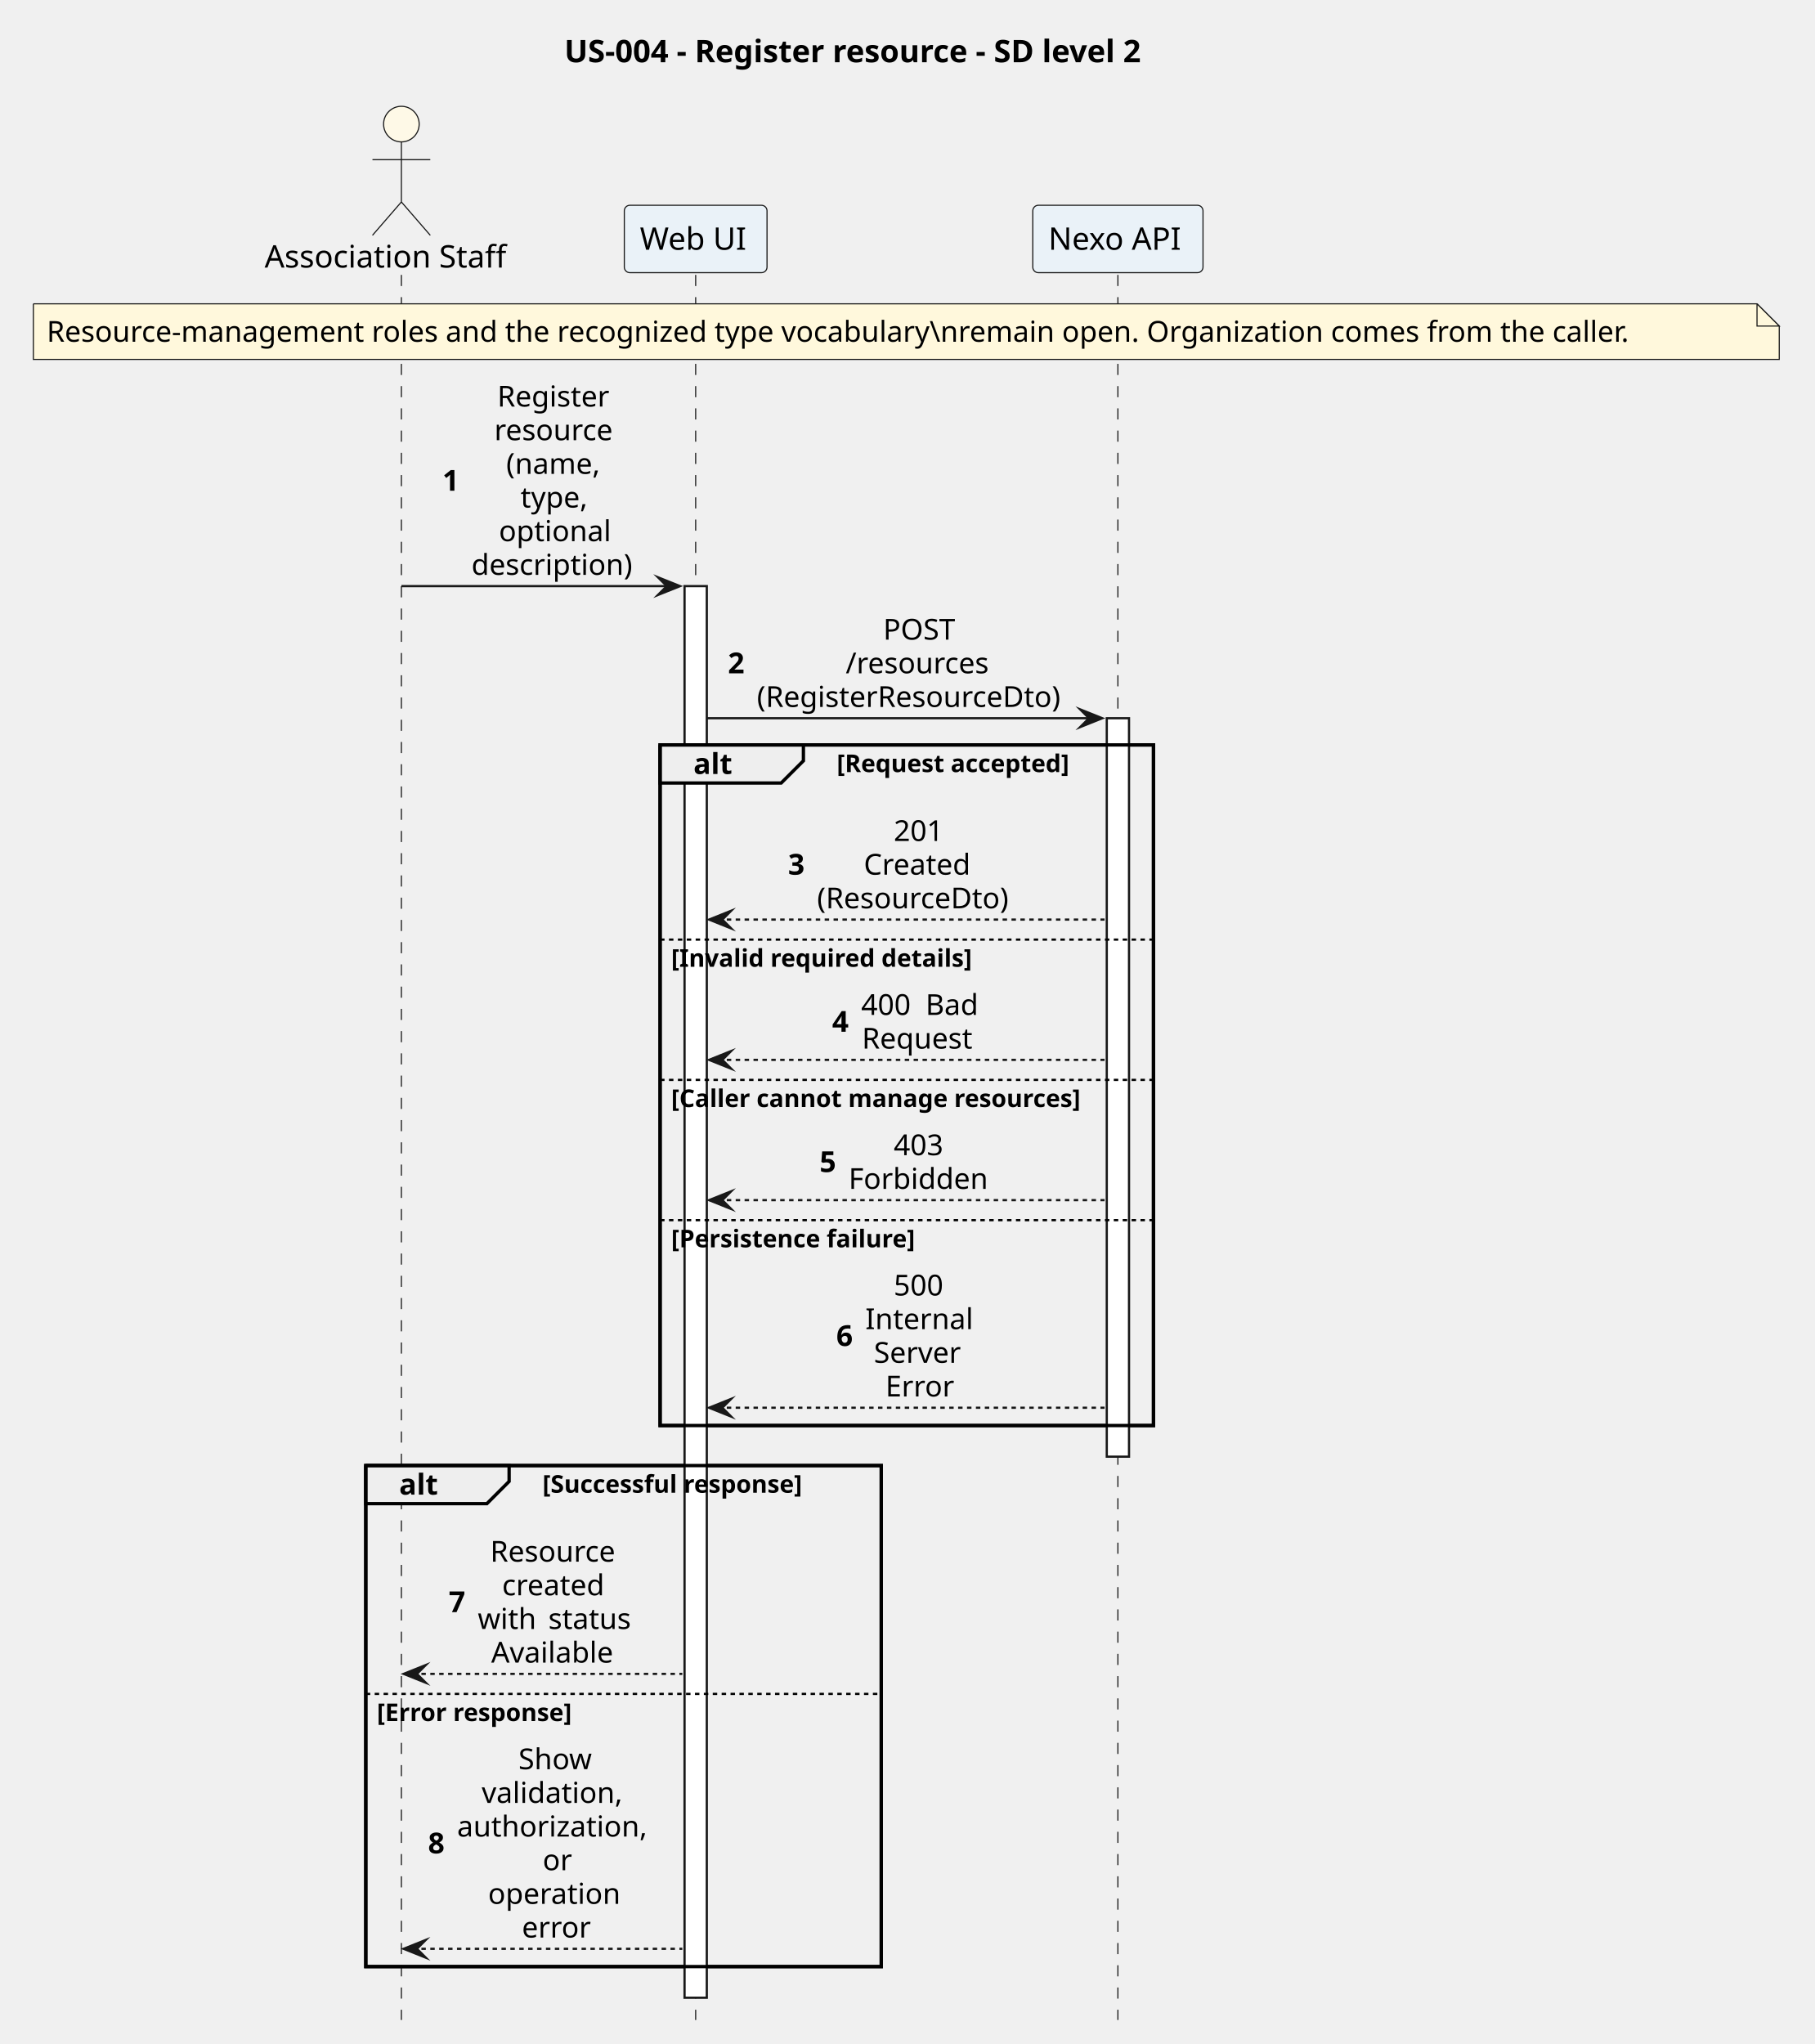
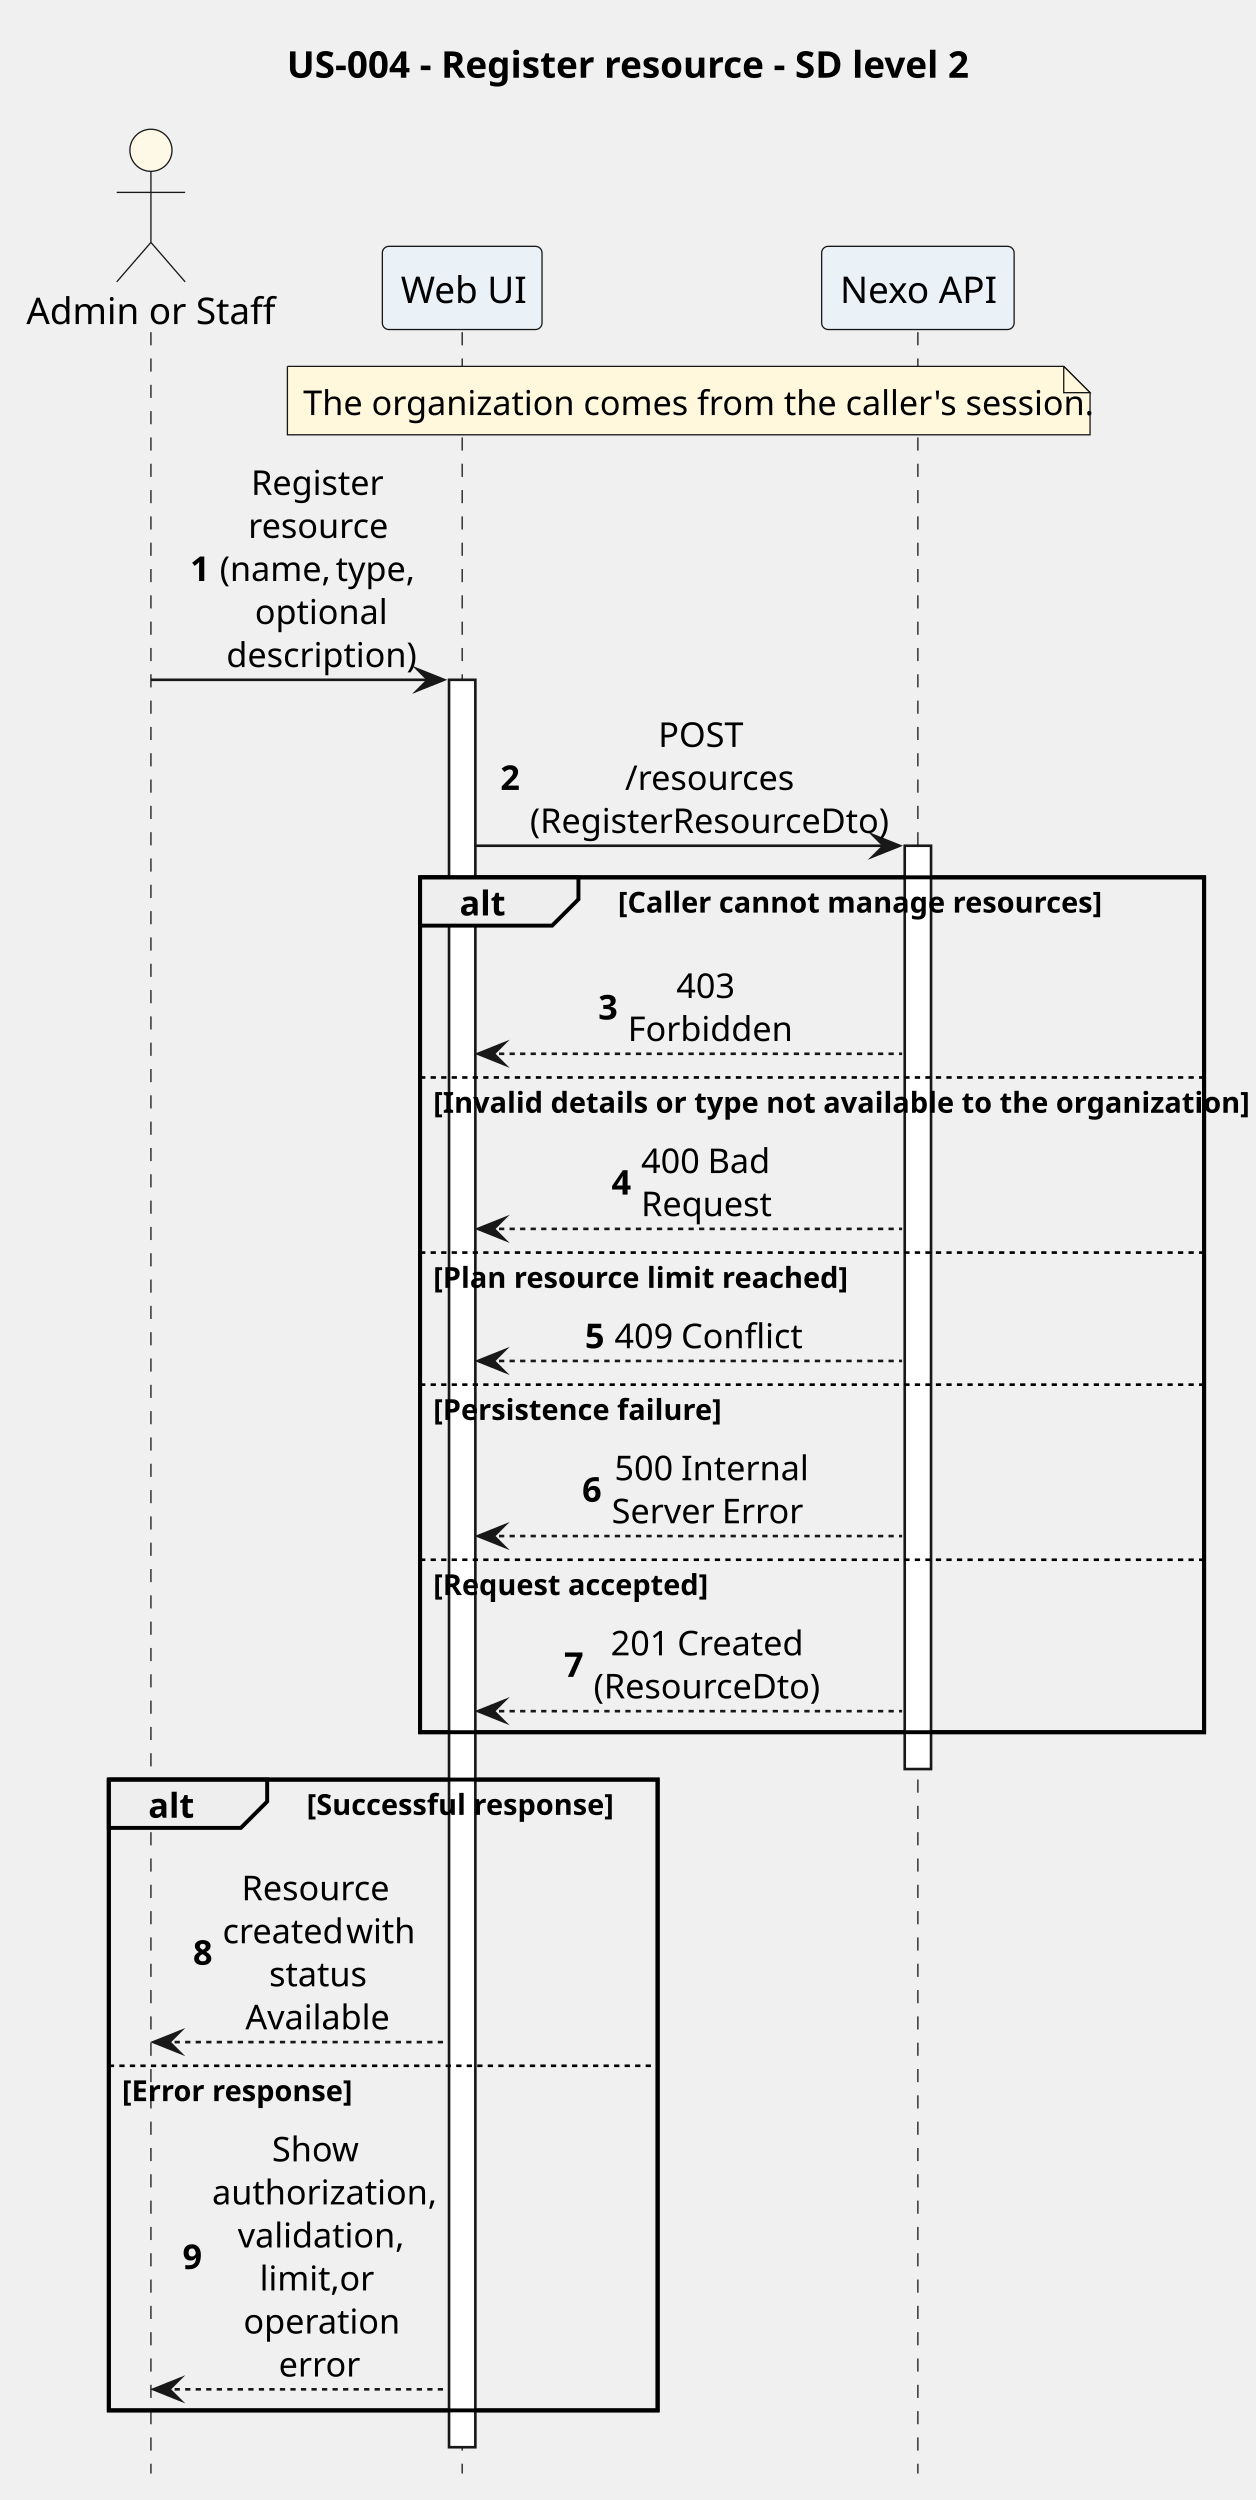
- <svg xmlns="http://www.w3.org/2000/svg" version="1.1" data-diagram-type="SEQUENCE" style="width:816px;height:919px;background:#FFFFFF;" width="816px" height="919px" viewBox="0 0 816 919" zoomAndPan="magnify" preserveAspectRatio="none" contentStyleType="text/css">
+ <svg xmlns="http://www.w3.org/2000/svg" version="1.1" data-diagram-type="SEQUENCE" style="width:477px;height:950px;background:#FFFFFF;" width="477px" height="950px" viewBox="0 0 477 950" zoomAndPan="magnify" preserveAspectRatio="none" contentStyleType="text/css">
  <defs />
  <g font-family="sans-serif" lengthAdjust="spacing">
    <g class="title" data-source-line="1">
-       <text x="253.755" y="27.995" fill="#000" font-size="14" textLength="306.92" font-weight="700">US-004 - Register resource - SD level 2</text>
+       <text x="109.003" y="29.533" fill="#000" font-size="14" textLength="257.558" font-weight="700">US-004 - Register resource - SD level 2</text>
    </g>
-     <rect x="296.792" y="334.922" width="221.844" height="306.008" fill="none" style="stroke:#000;stroke-width:1.5;" />
-     <rect x="164.471" y="658.93" width="231.767" height="225.266" fill="none" style="stroke:#000;stroke-width:1.5;" />
+     <rect x="159.632" y="333.383" width="297.931" height="324.859" fill="none" style="stroke:#000;stroke-width:1.5;" />
+     <rect x="41.352" y="676.242" width="208.545" height="239.703" fill="none" style="stroke:#000;stroke-width:1.5;" />
    <g>
-       <rect x="176.971" y="123.594" width="8" height="784.602" fill="#000" fill-opacity="0" />
-       <line x1="180.471" y1="123.594" x2="180.471" y2="908.195" style="stroke:#181818;stroke-width:0.5;stroke-dasharray:5,5;" />
+       <rect x="53.852" y="126.219" width="8" height="813.727" fill="#000" fill-opacity="0" />
+       <line x1="57.352" y1="126.219" x2="57.352" y2="939.945" style="stroke:#181818;stroke-width:0.5;stroke-dasharray:5,5;" />
    </g>
    <g>
-       <rect x="309.292" y="123.594" width="8" height="784.602" fill="#000" fill-opacity="0" />
-       <line x1="312.792" y1="123.594" x2="312.792" y2="908.195" style="stroke:#181818;stroke-width:0.5;stroke-dasharray:5,5;" />
+       <rect x="172.132" y="126.219" width="8" height="813.727" fill="#000" fill-opacity="0" />
+       <line x1="175.632" y1="126.219" x2="175.632" y2="939.945" style="stroke:#181818;stroke-width:0.5;stroke-dasharray:5,5;" />
    </g>
    <g>
-       <rect x="307.792" y="263.523" width="10" height="634.672" fill="#FFF" style="stroke:#181818;stroke-width:1;" />
+       <rect x="170.632" y="258.328" width="10" height="671.617" fill="#FFF" style="stroke:#181818;stroke-width:1;" />
    </g>
    <g>
-       <rect x="499.137" y="123.594" width="8" height="784.602" fill="#000" fill-opacity="0" />
-       <line x1="502.637" y1="123.594" x2="502.637" y2="908.195" style="stroke:#181818;stroke-width:0.5;stroke-dasharray:5,5;" />
+       <rect x="345.295" y="126.219" width="8" height="813.727" fill="#000" fill-opacity="0" />
+       <line x1="348.795" y1="126.219" x2="348.795" y2="939.945" style="stroke:#181818;stroke-width:0.5;stroke-dasharray:5,5;" />
    </g>
    <g>
-       <rect x="497.637" y="322.922" width="10" height="332.008" fill="#FFF" style="stroke:#181818;stroke-width:1;" />
+       <rect x="343.795" y="321.383" width="10" height="350.859" fill="#FFF" style="stroke:#181818;stroke-width:1;" />
    </g>
-     <text x="118.982" y="120.292" fill="#000" font-size="14" textLength="116.977">Association Staff</text>
-     <ellipse cx="180.471" cy="55.797" rx="8" ry="8" fill="#FEF9E7" style="stroke:#181818;stroke-width:0.5;" />
-     <path d="M180.471,63.797 L180.471,90.797 M167.471,71.797 L193.471,71.797 M180.471,90.797 L167.471,105.797 M180.471,90.797 L193.471,105.797" style="stroke:#181818;stroke-width:0.5;" fill="none" />
-     <rect x="280.708" y="92.297" width="64.169" height="30.297" fill="#EAF2F8" style="stroke:#181818;stroke-width:0.5;" rx="2.5" ry="2.5" />
-     <text x="287.708" y="112.292" fill="#000" font-size="14" textLength="50.169">Web UI</text>
-     <rect x="464.369" y="92.297" width="76.535" height="30.297" fill="#EAF2F8" style="stroke:#181818;stroke-width:0.5;" rx="2.5" ry="2.5" />
-     <text x="471.369" y="112.292" fill="#000" font-size="14" textLength="62.535">Nexo API</text>
-     <path d="M15,136.594 L15,161.594 L800,161.594 L800,146.594 L790,136.594 L15,136.594" style="stroke:#181818;stroke-width:0.5;" fill="#FFF8DC" />
-     <path d="M790,136.594 L790,146.594 L800,146.594 L790,136.594" style="stroke:#181818;stroke-width:0.5;" fill="#FFF8DC" />
-     <text x="21" y="153.661" fill="#000" font-size="13" textLength="764.429">Resource-management roles and the recognized type vocabulary\nremain open. Organization comes from the caller.</text>
-     <polygon points="295.792,259.523,305.792,263.523,295.792,267.523,299.792,263.523" fill="#181818" style="stroke:#181818;stroke-width:1;stroke-linejoin:miter;stroke-miterlimit:10;" />
-     <line x1="180.471" y1="263.523" x2="301.792" y2="263.523" style="stroke:#181818;stroke-width:1;" />
-     <text x="198.933" y="220.625" fill="#000" font-size="13" font-weight="700">1</text>
-     <text x="223.601" y="182.793" fill="#000" font-size="13" textLength="54.107">Register</text>
-     <text x="222.255" y="197.926" fill="#000" font-size="13" textLength="56.799">resource</text>
-     <text x="227.619" y="213.059" fill="#000" font-size="13" textLength="46.071">(name,</text>
-     <text x="234.068" y="228.192" fill="#000" font-size="13" textLength="33.173">type,</text>
-     <text x="224.312" y="243.325" fill="#000" font-size="13" textLength="52.686">optional</text>
-     <text x="211.978" y="258.458" fill="#000" font-size="13" textLength="77.353">description)</text>
-     <polygon points="485.637,318.922,495.637,322.922,485.637,326.922,489.637,322.922" fill="#181818" style="stroke:#181818;stroke-width:1;stroke-linejoin:miter;stroke-miterlimit:10;" />
-     <line x1="317.792" y1="322.922" x2="491.637" y2="322.922" style="stroke:#181818;stroke-width:1;" />
-     <text x="327.292" y="302.723" fill="#000" font-size="13" font-weight="700">2</text>
-     <text x="397.105" y="287.59" fill="#000" font-size="13" textLength="34.265">POST</text>
-     <text x="380.261" y="302.723" fill="#000" font-size="13" textLength="67.952">/resources</text>
-     <text x="340.338" y="317.856" fill="#000" font-size="13" textLength="147.799">(RegisterResourceDto)</text>
-     <path d="M296.792,334.922 L361.235,334.922 L361.235,342.055 L351.235,352.055 L296.792,352.055 L296.792,334.922" style="stroke:#000;stroke-width:1.5;" fill="#EEE" />
-     <rect x="296.792" y="334.922" width="221.844" height="306.008" fill="none" style="stroke:#000;stroke-width:1.5;" />
-     <text x="311.792" y="347.989" fill="#000" font-size="13" textLength="19.443" font-weight="700">alt</text>
-     <text x="376.235" y="347.132" fill="#000" font-size="11" textLength="121.177" font-weight="700">[Request accepted]</text>
-     <polygon points="328.792,409.453,318.792,413.453,328.792,417.453,324.792,413.453" fill="#181818" style="stroke:#181818;stroke-width:1;stroke-linejoin:miter;stroke-miterlimit:10;" />
-     <line x1="322.792" y1="413.453" x2="496.637" y2="413.453" style="stroke:#181818;stroke-width:1;stroke-dasharray:2,2;" />
-     <text x="354.346" y="393.254" fill="#000" font-size="13" font-weight="700">3</text>
-     <text x="401.831" y="378.122" fill="#000" font-size="13" textLength="24.813">201</text>
-     <text x="388.371" y="393.254" fill="#000" font-size="13" textLength="51.733">Created</text>
-     <text x="367.392" y="408.387" fill="#000" font-size="13" textLength="93.691">(ResourceDto)</text>
-     <line x1="296.792" y1="422.453" x2="518.637" y2="422.453" style="stroke:#000;stroke-width:1;stroke-dasharray:2,2;" />
-     <text x="301.792" y="434.664" fill="#000" font-size="11" textLength="154.87" font-weight="700">[Invalid required details]</text>
-     <polygon points="328.792,472.523,318.792,476.523,328.792,480.523,324.792,476.523" fill="#181818" style="stroke:#181818;stroke-width:1;stroke-linejoin:miter;stroke-miterlimit:10;" />
-     <line x1="322.792" y1="476.523" x2="496.637" y2="476.523" style="stroke:#181818;stroke-width:1;stroke-dasharray:2,2;" />
-     <text x="374.151" y="463.891" fill="#000" font-size="13" font-weight="700">4</text>
-     <text x="387.196" y="456.325" fill="#000" font-size="13" textLength="24.813">400</text>
-     <text x="412.009" y="456.325" fill="#000" font-size="13"> </text>
-     <text x="416.142" y="456.325" fill="#000" font-size="13" textLength="25.137">Bad</text>
-     <text x="387.542" y="471.458" fill="#000" font-size="13" textLength="53.39">Request</text>
-     <line x1="296.792" y1="485.523" x2="518.637" y2="485.523" style="stroke:#000;stroke-width:1;stroke-dasharray:2,2;" />
-     <text x="301.792" y="497.734" fill="#000" font-size="11" textLength="210.133" font-weight="700">[Caller cannot manage resources]</text>
-     <polygon points="328.792,535.594,318.792,539.594,328.792,543.594,324.792,539.594" fill="#181818" style="stroke:#181818;stroke-width:1;stroke-linejoin:miter;stroke-miterlimit:10;" />
-     <line x1="322.792" y1="539.594" x2="496.637" y2="539.594" style="stroke:#181818;stroke-width:1;stroke-dasharray:2,2;" />
-     <text x="368.501" y="526.961" fill="#000" font-size="13" font-weight="700">5</text>
-     <text x="401.831" y="519.395" fill="#000" font-size="13" textLength="24.813">403</text>
-     <text x="381.547" y="534.528" fill="#000" font-size="13" textLength="65.381">Forbidden</text>
-     <line x1="296.792" y1="548.594" x2="518.637" y2="548.594" style="stroke:#000;stroke-width:1;stroke-dasharray:2,2;" />
-     <text x="301.792" y="560.804" fill="#000" font-size="11" textLength="126.693" font-weight="700">[Persistence failure]</text>
-     <polygon points="328.792,628.93,318.792,632.93,328.792,636.93,324.792,632.93" fill="#181818" style="stroke:#181818;stroke-width:1;stroke-linejoin:miter;stroke-miterlimit:10;" />
-     <line x1="322.792" y1="632.93" x2="496.637" y2="632.93" style="stroke:#181818;stroke-width:1;stroke-dasharray:2,2;" />
-     <text x="376.027" y="605.165" fill="#000" font-size="13" font-weight="700">6</text>
-     <text x="401.831" y="582.465" fill="#000" font-size="13" textLength="24.813">500</text>
-     <text x="389.072" y="597.598" fill="#000" font-size="13" textLength="50.331">Internal</text>
-     <text x="392.922" y="612.731" fill="#000" font-size="13" textLength="42.631">Server</text>
-     <text x="398.136" y="627.864" fill="#000" font-size="13" textLength="32.202">Error</text>
-     <path d="M164.471,658.93 L228.914,658.93 L228.914,666.063 L218.914,676.063 L164.471,676.063 L164.471,658.93" style="stroke:#000;stroke-width:1.5;" fill="#EEE" />
-     <rect x="164.471" y="658.93" width="231.767" height="225.266" fill="none" style="stroke:#000;stroke-width:1.5;" />
-     <text x="179.471" y="671.997" fill="#000" font-size="13" textLength="19.443" font-weight="700">alt</text>
-     <text x="243.914" y="671.14" fill="#000" font-size="11" textLength="136.324" font-weight="700">[Successful response]</text>
-     <polygon points="191.471,748.594,181.471,752.594,191.471,756.594,187.471,752.594" fill="#181818" style="stroke:#181818;stroke-width:1;stroke-linejoin:miter;stroke-miterlimit:10;" />
-     <line x1="185.471" y1="752.594" x2="306.792" y2="752.594" style="stroke:#181818;stroke-width:1;stroke-dasharray:2,2;" />
-     <text x="201.78" y="724.829" fill="#000" font-size="13" font-weight="700">7</text>
-     <text x="220.411" y="702.129" fill="#000" font-size="13" textLength="60.487">Resource</text>
-     <text x="225.752" y="717.262" fill="#000" font-size="13" textLength="49.804">created</text>
-     <text x="214.825" y="732.395" fill="#000" font-size="13" textLength="27.581">with</text>
-     <text x="242.406" y="732.395" fill="#000" font-size="13"> </text>
-     <text x="246.538" y="732.395" fill="#000" font-size="13" textLength="39.946">status</text>
-     <text x="220.852" y="747.528" fill="#000" font-size="13" textLength="59.604">Available</text>
-     <line x1="164.471" y1="761.594" x2="396.237" y2="761.594" style="stroke:#000;stroke-width:1;stroke-dasharray:2,2;" />
-     <text x="169.471" y="773.804" fill="#000" font-size="11" textLength="101.933" font-weight="700">[Error response]</text>
-     <polygon points="191.471,872.195,181.471,876.195,191.471,880.195,187.471,876.195" fill="#181818" style="stroke:#181818;stroke-width:1;stroke-linejoin:miter;stroke-miterlimit:10;" />
-     <line x1="185.471" y1="876.195" x2="306.792" y2="876.195" style="stroke:#181818;stroke-width:1;stroke-dasharray:2,2;" />
-     <text x="192.471" y="833.297" fill="#000" font-size="13" font-weight="700">8</text>
-     <text x="233.116" y="795.465" fill="#000" font-size="13" textLength="35.077">Show</text>
-     <text x="216.586" y="810.598" fill="#000" font-size="13" textLength="68.136">validation,</text>
-     <text x="205.516" y="825.731" fill="#000" font-size="13" textLength="90.276">authorization,</text>
-     <text x="244.005" y="840.864" fill="#000" font-size="13" textLength="13.298">or</text>
-     <text x="219.446" y="855.997" fill="#000" font-size="13" textLength="62.417">operation</text>
-     <text x="234.661" y="871.129" fill="#000" font-size="13" textLength="31.986">error</text>
+     <text x="10" y="123.143" fill="#000" font-size="14" textLength="88.703">Admin or Staff</text>
+     <ellipse cx="57.352" cy="57.109" rx="8" ry="8" fill="#FEF9E7" style="stroke:#181818;stroke-width:0.5;" />
+     <path d="M57.352,65.109 L57.352,92.109 M44.352,73.109 L70.352,73.109 M57.352,92.109 L44.352,107.109 M57.352,92.109 L70.352,107.109" style="stroke:#181818;stroke-width:0.5;" fill="none" />
+     <rect x="145.294" y="93.609" width="60.676" height="31.609" fill="#EAF2F8" style="stroke:#181818;stroke-width:0.5;" rx="2.5" ry="2.5" />
+     <text x="152.294" y="115.143" fill="#000" font-size="14" textLength="46.676">Web UI</text>
+     <rect x="312.226" y="93.609" width="73.138" height="31.609" fill="#EAF2F8" style="stroke:#181818;stroke-width:0.5;" rx="2.5" ry="2.5" />
+     <text x="319.226" y="115.143" fill="#000" font-size="14" textLength="59.138">Nexo API</text>
+     <path d="M109.215,139.219 L109.215,165.219 L414.215,165.219 L414.215,149.219 L404.215,139.219 L109.215,139.219" style="stroke:#181818;stroke-width:0.5;" fill="#FFF8DC" />
+     <path d="M404.215,139.219 L404.215,149.219 L414.215,149.219 L404.215,139.219" style="stroke:#181818;stroke-width:0.5;" fill="#FFF8DC" />
+     <text x="115.215" y="157.714" fill="#000" font-size="13" textLength="284.997">The organization comes from the caller's session.</text>
+     <polygon points="158.632,254.328,168.632,258.328,158.632,262.328,162.632,258.328" fill="#181818" style="stroke:#181818;stroke-width:1;stroke-linejoin:miter;stroke-miterlimit:10;" />
+     <line x1="57.352" y1="258.328" x2="164.632" y2="258.328" style="stroke:#181818;stroke-width:1;" />
+     <text x="72.249" y="220.769" fill="#000" font-size="13" font-weight="700">1</text>
+     <text x="95.403" y="188.065" fill="#000" font-size="13" textLength="48.407">Register</text>
+     <text x="94.318" y="204.417" fill="#000" font-size="13" textLength="50.578">resource</text>
+     <text x="83.479" y="220.769" fill="#000" font-size="13" textLength="40.46">(name,</text>
+     <text x="123.939" y="220.769" fill="#000" font-size="13"> </text>
+     <text x="127.551" y="220.769" fill="#000" font-size="13" textLength="28.184">type,</text>
+     <text x="96.838" y="237.12" fill="#000" font-size="13" textLength="45.538">optional</text>
+     <text x="86.009" y="253.472" fill="#000" font-size="13" textLength="67.196">description)</text>
+     <polygon points="331.795,317.383,341.795,321.383,331.795,325.383,335.795,321.383" fill="#181818" style="stroke:#181818;stroke-width:1;stroke-linejoin:miter;stroke-miterlimit:10;" />
+     <line x1="180.632" y1="321.383" x2="337.795" y2="321.383" style="stroke:#181818;stroke-width:1;" />
+     <text x="190.132" y="300.175" fill="#000" font-size="13" font-weight="700">2</text>
+     <text x="250.131" y="283.823" fill="#000" font-size="13" textLength="35.395">POST</text>
+     <text x="237.484" y="300.175" fill="#000" font-size="13" textLength="60.69">/resources</text>
+     <text x="201.362" y="316.526" fill="#000" font-size="13" textLength="132.933">(RegisterResourceDto)</text>
+     <path d="M159.632,333.383 L219.803,333.383 L219.803,341.734 L209.803,351.734 L159.632,351.734 L159.632,333.383" style="stroke:#000;stroke-width:1.5;" fill="#EEE" />
+     <rect x="159.632" y="333.383" width="297.931" height="324.859" fill="none" style="stroke:#000;stroke-width:1.5;" />
+     <text x="174.632" y="347.878" fill="#000" font-size="13" textLength="15.171" font-weight="700">alt</text>
+     <text x="234.803" y="346.802" fill="#000" font-size="11" textLength="177.284" font-weight="700">[Caller cannot manage resources]</text>
+     <polygon points="191.632,396.438,181.632,400.438,191.632,404.438,187.632,400.438" fill="#181818" style="stroke:#181818;stroke-width:1;stroke-linejoin:miter;stroke-miterlimit:10;" />
+     <line x1="185.632" y1="400.438" x2="342.795" y2="400.438" style="stroke:#181818;stroke-width:1;stroke-dasharray:2,2;" />
+     <text x="227.33" y="387.405" fill="#000" font-size="13" font-weight="700">3</text>
+     <text x="256.984" y="379.229" fill="#000" font-size="13" textLength="21.69">403</text>
+     <text x="238.56" y="395.581" fill="#000" font-size="13" textLength="58.538">Forbidden</text>
+     <line x1="159.632" y1="409.438" x2="457.563" y2="409.438" style="stroke:#000;stroke-width:1;stroke-dasharray:2,2;" />
+     <text x="164.632" y="422.856" fill="#000" font-size="11" textLength="290.931" font-weight="700">[Invalid details or type not available to the organization]</text>
+     <polygon points="191.632,462.977,181.632,466.977,191.632,470.977,187.632,466.977" fill="#181818" style="stroke:#181818;stroke-width:1;stroke-linejoin:miter;stroke-miterlimit:10;" />
+     <line x1="185.632" y1="466.977" x2="342.795" y2="466.977" style="stroke:#181818;stroke-width:1;stroke-dasharray:2,2;" />
+     <text x="232.382" y="453.944" fill="#000" font-size="13" font-weight="700">4</text>
+     <text x="243.612" y="445.769" fill="#000" font-size="13" textLength="21.69">400</text>
+     <text x="265.302" y="445.769" fill="#000" font-size="13"> </text>
+     <text x="268.914" y="445.769" fill="#000" font-size="13" textLength="23.131">Bad</text>
+     <text x="243.619" y="462.12" fill="#000" font-size="13" textLength="48.42">Request</text>
+     <line x1="159.632" y1="475.977" x2="457.563" y2="475.977" style="stroke:#000;stroke-width:1;stroke-dasharray:2,2;" />
+     <text x="164.632" y="489.396" fill="#000" font-size="11" textLength="150.998" font-weight="700">[Plan resource limit reached]</text>
+     <polygon points="191.632,513.164,181.632,517.164,191.632,521.164,187.632,517.164" fill="#181818" style="stroke:#181818;stroke-width:1;stroke-linejoin:miter;stroke-miterlimit:10;" />
+     <line x1="185.632" y1="517.164" x2="342.795" y2="517.164" style="stroke:#181818;stroke-width:1;stroke-dasharray:2,2;" />
+     <text x="222.274" y="512.308" fill="#000" font-size="13" font-weight="700">5</text>
+     <text x="233.504" y="512.308" fill="#000" font-size="13" textLength="21.69">409</text>
+     <text x="255.194" y="512.308" fill="#000" font-size="13"> </text>
+     <text x="258.805" y="512.308" fill="#000" font-size="13" textLength="43.348">Conflict</text>
+     <line x1="159.632" y1="526.164" x2="457.563" y2="526.164" style="stroke:#000;stroke-width:1;stroke-dasharray:2,2;" />
+     <text x="164.632" y="539.583" fill="#000" font-size="11" textLength="105.155" font-weight="700">[Persistence failure]</text>
+     <polygon points="191.632,579.703,181.632,583.703,191.632,587.703,187.632,583.703" fill="#181818" style="stroke:#181818;stroke-width:1;stroke-linejoin:miter;stroke-miterlimit:10;" />
+     <line x1="185.632" y1="583.703" x2="342.795" y2="583.703" style="stroke:#181818;stroke-width:1;stroke-dasharray:2,2;" />
+     <text x="221.204" y="570.671" fill="#000" font-size="13" font-weight="700">6</text>
+     <text x="233.497" y="562.495" fill="#000" font-size="13" textLength="21.69">500</text>
+     <text x="255.187" y="562.495" fill="#000" font-size="13"> </text>
+     <text x="258.799" y="562.495" fill="#000" font-size="13" textLength="43.361">Internal</text>
+     <text x="232.434" y="578.847" fill="#000" font-size="13" textLength="38.289">Server</text>
+     <text x="270.723" y="578.847" fill="#000" font-size="13"> </text>
+     <text x="274.335" y="578.847" fill="#000" font-size="13" textLength="28.888">Error</text>
+     <line x1="159.632" y1="592.703" x2="457.563" y2="592.703" style="stroke:#000;stroke-width:1;stroke-dasharray:2,2;" />
+     <text x="164.632" y="606.122" fill="#000" font-size="11" textLength="101.471" font-weight="700">[Request accepted]</text>
+     <polygon points="191.632,646.242,181.632,650.242,191.632,654.242,187.632,650.242" fill="#181818" style="stroke:#181818;stroke-width:1;stroke-linejoin:miter;stroke-miterlimit:10;" />
+     <line x1="185.632" y1="650.242" x2="342.795" y2="650.242" style="stroke:#181818;stroke-width:1;stroke-dasharray:2,2;" />
+     <text x="214.336" y="637.21" fill="#000" font-size="13" font-weight="700">7</text>
+     <text x="232.053" y="629.034" fill="#000" font-size="13" textLength="21.69">201</text>
+     <text x="253.743" y="629.034" fill="#000" font-size="13"> </text>
+     <text x="257.355" y="629.034" fill="#000" font-size="13" textLength="46.249">Created</text>
+     <text x="225.566" y="645.386" fill="#000" font-size="13" textLength="84.525">(ResourceDto)</text>
+     <path d="M41.352,676.242 L101.522,676.242 L101.522,684.594 L91.522,694.594 L41.352,694.594 L41.352,676.242" style="stroke:#000;stroke-width:1.5;" fill="#EEE" />
+     <rect x="41.352" y="676.242" width="208.545" height="239.703" fill="none" style="stroke:#000;stroke-width:1.5;" />
+     <text x="56.352" y="690.737" fill="#000" font-size="13" textLength="15.171" font-weight="700">alt</text>
+     <text x="116.522" y="689.661" fill="#000" font-size="11" textLength="117.375" font-weight="700">[Successful response]</text>
+     <polygon points="68.352,772,58.352,776,68.352,780,64.352,776" fill="#181818" style="stroke:#181818;stroke-width:1;stroke-linejoin:miter;stroke-miterlimit:10;" />
+     <line x1="62.352" y1="776" x2="169.632" y2="776" style="stroke:#181818;stroke-width:1;stroke-dasharray:2,2;" />
+     <text x="73.332" y="746.616" fill="#000" font-size="13" font-weight="700">8</text>
+     <text x="91.788" y="722.089" fill="#000" font-size="13" textLength="55.637">Resource</text>
+     <text x="84.562" y="738.44" fill="#000" font-size="13" textLength="43.361">created</text>
+     <text x="127.922" y="738.44" fill="#000" font-size="13"> </text>
+     <text x="131.534" y="738.44" fill="#000" font-size="13" textLength="23.118">with</text>
+     <text x="102.265" y="754.792" fill="#000" font-size="13" textLength="34.684">status</text>
+     <text x="93.229" y="771.144" fill="#000" font-size="13" textLength="52.755">Available</text>
+     <line x1="41.352" y1="785" x2="249.897" y2="785" style="stroke:#000;stroke-width:1;stroke-dasharray:2,2;" />
+     <text x="46.352" y="798.419" fill="#000" font-size="11" textLength="86.19" font-weight="700">[Error response]</text>
+     <polygon points="68.352,903.945,58.352,907.945,68.352,911.945,64.352,907.945" fill="#181818" style="stroke:#181818;stroke-width:1;stroke-linejoin:miter;stroke-miterlimit:10;" />
+     <line x1="62.352" y1="907.945" x2="169.632" y2="907.945" style="stroke:#181818;stroke-width:1;stroke-dasharray:2,2;" />
+     <text x="69.352" y="862.21" fill="#000" font-size="13" font-weight="700">9</text>
+     <text x="103.347" y="821.331" fill="#000" font-size="13" textLength="32.519">Show</text>
+     <text x="80.582" y="837.683" fill="#000" font-size="13" textLength="78.051">authorization,</text>
+     <text x="90.338" y="854.034" fill="#000" font-size="13" textLength="58.538">validation,</text>
+     <text x="98.663" y="870.386" fill="#000" font-size="13" textLength="26.717">limit,</text>
+     <text x="125.38" y="870.386" fill="#000" font-size="13"> </text>
+     <text x="128.992" y="870.386" fill="#000" font-size="13" textLength="11.559">or</text>
+     <text x="92.502" y="886.737" fill="#000" font-size="13" textLength="54.209">operation</text>
+     <text x="105.883" y="903.089" fill="#000" font-size="13" textLength="27.447">error</text>
  </g>
</svg>
